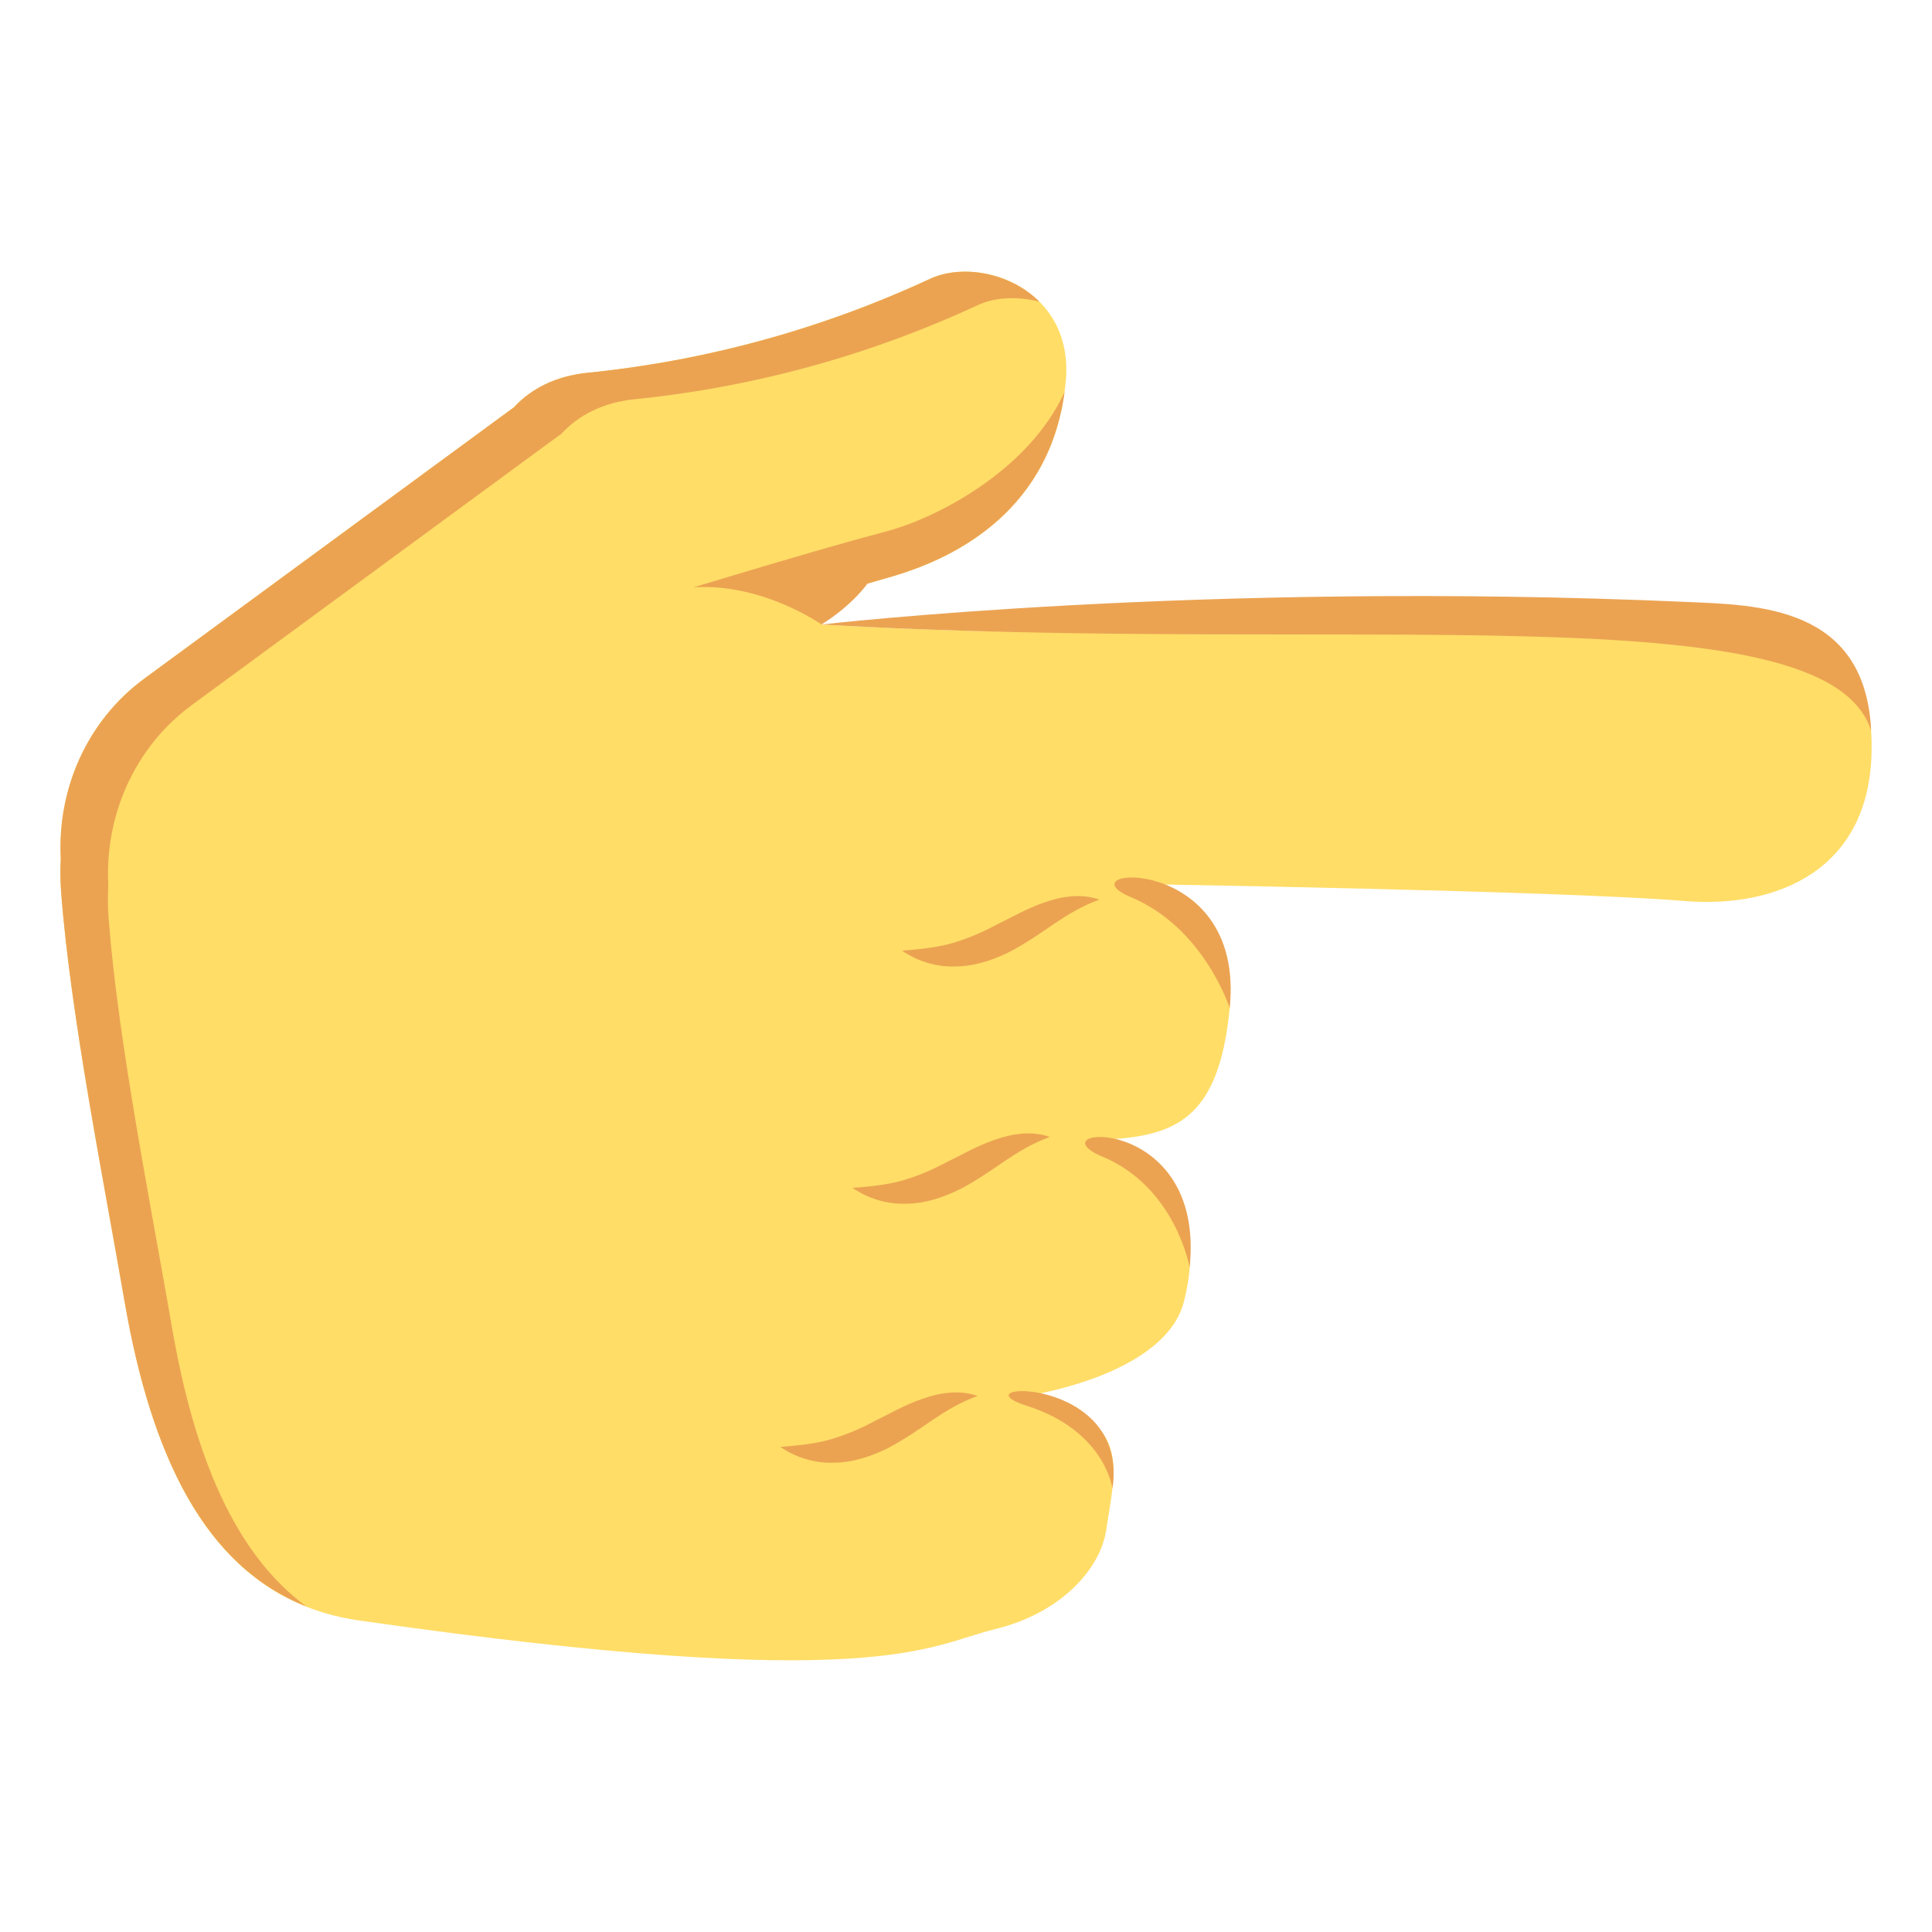
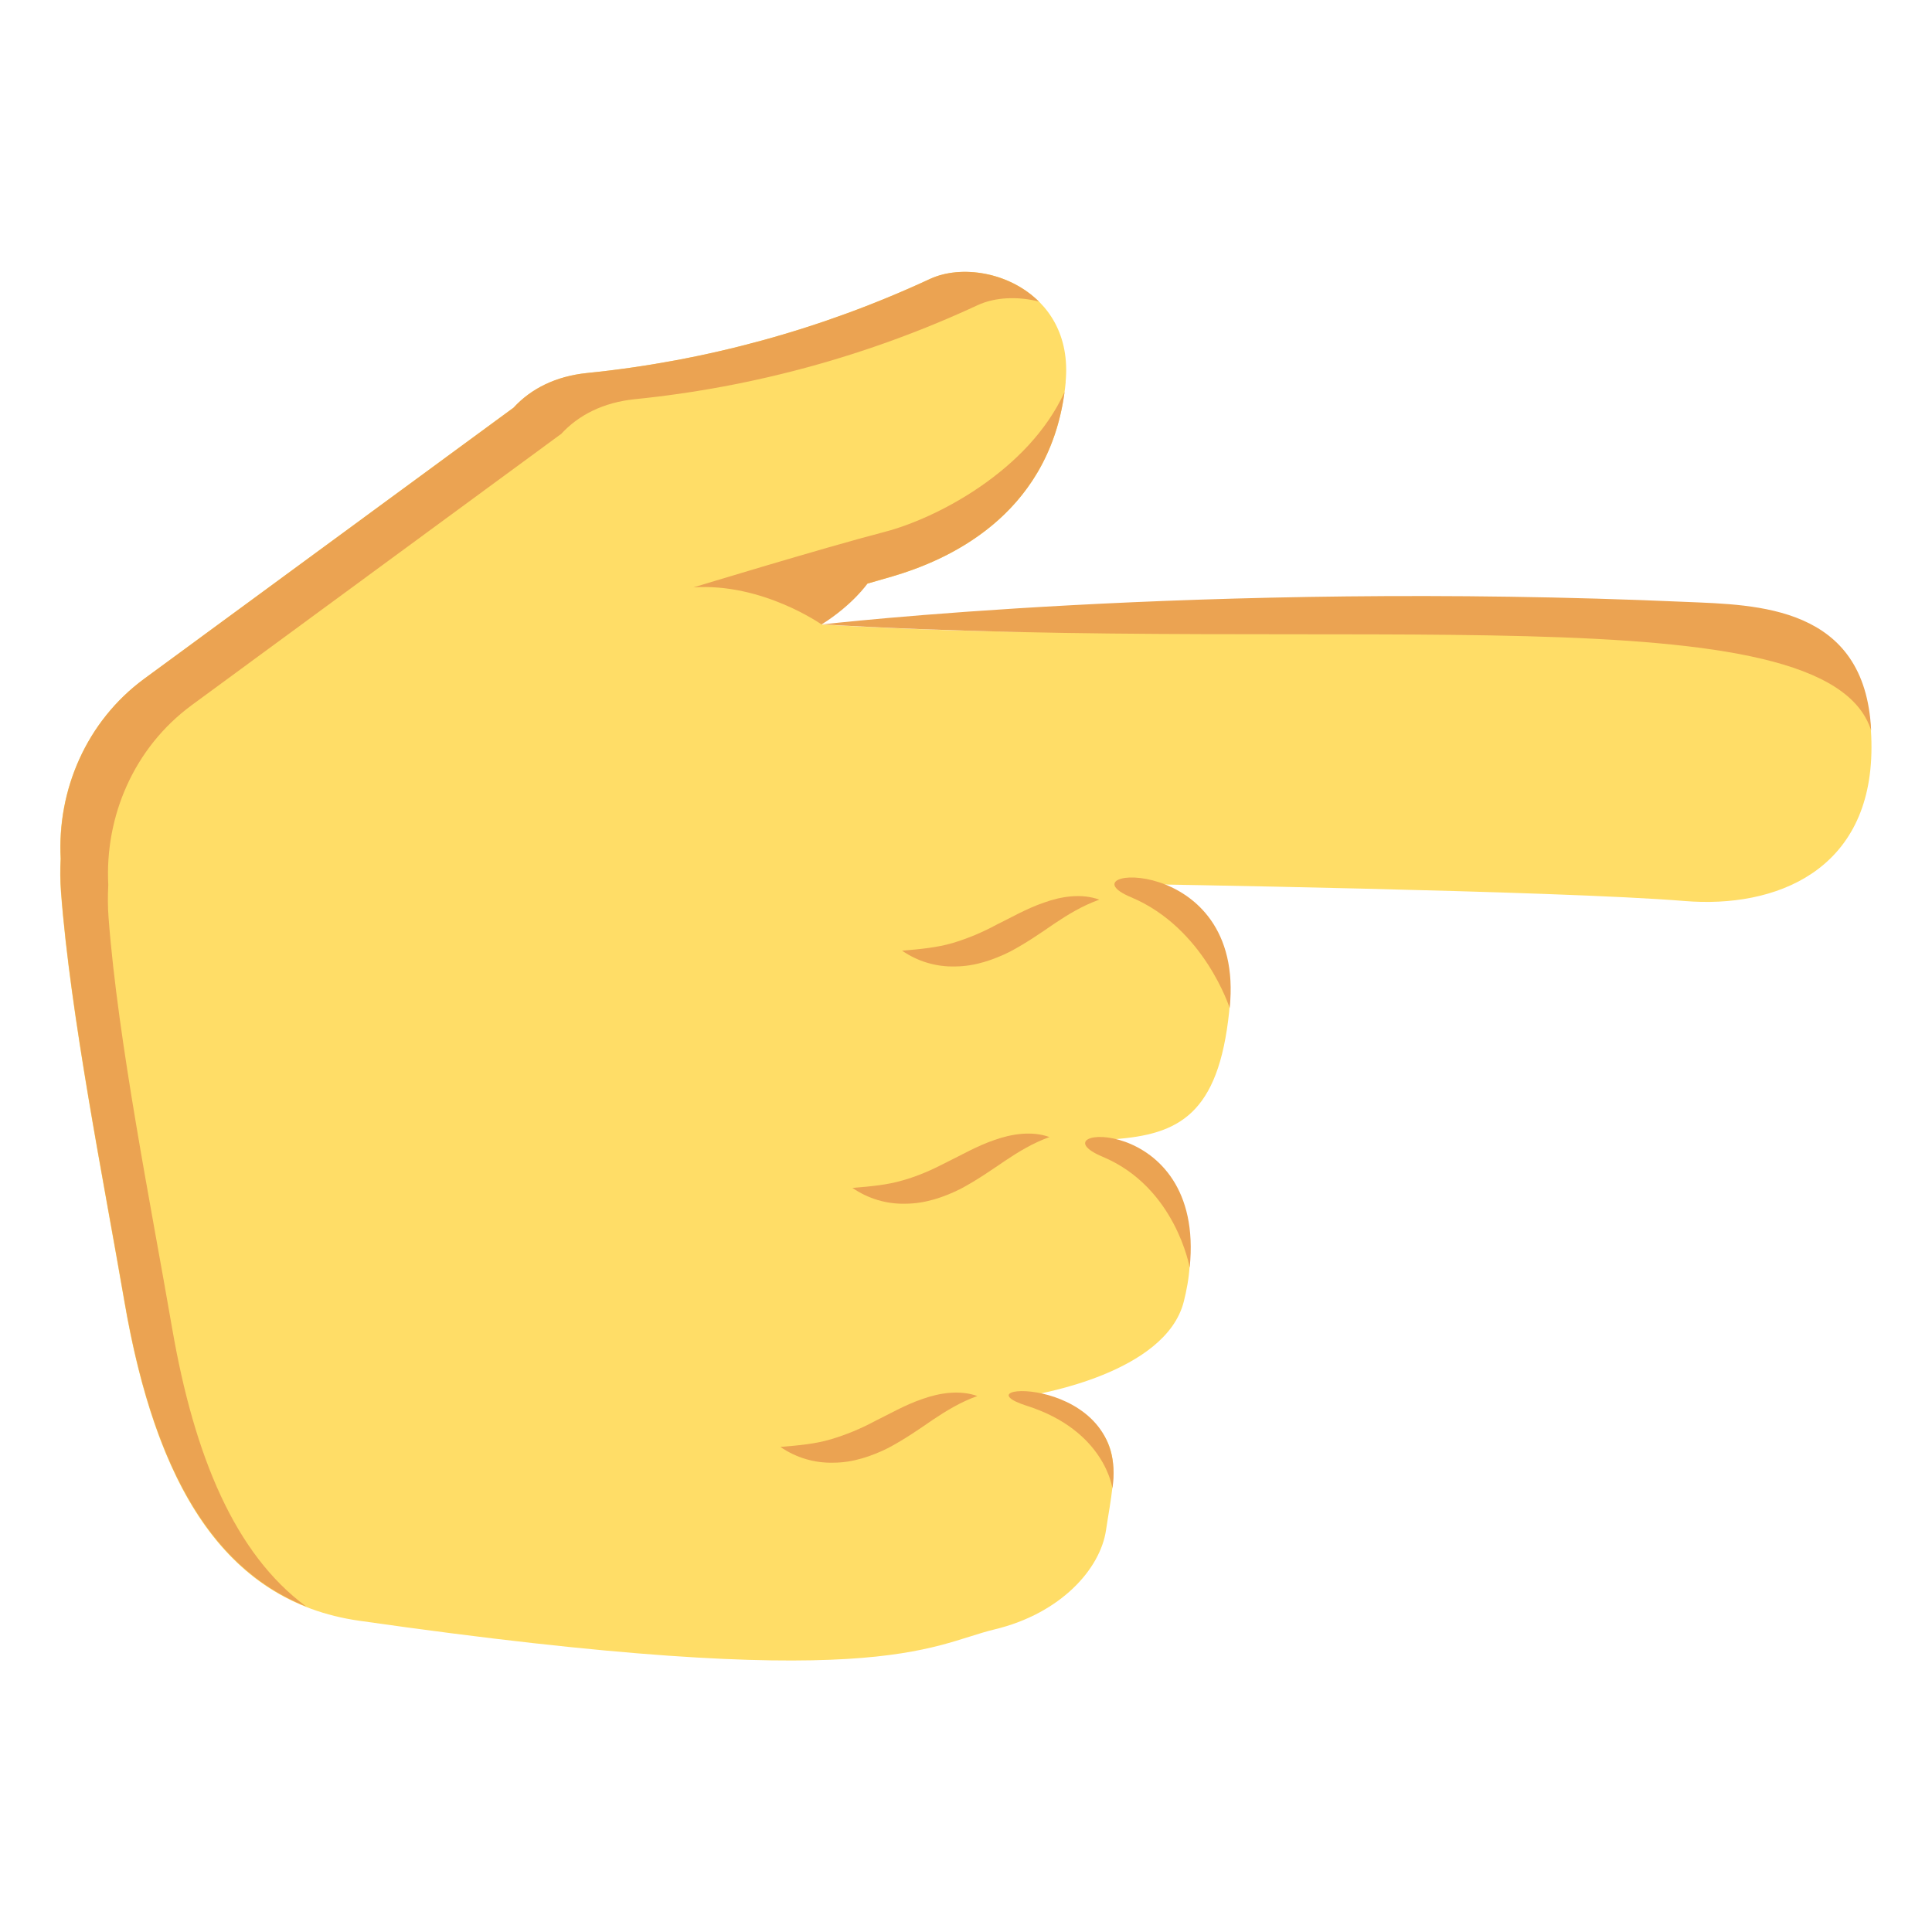
<svg xmlns="http://www.w3.org/2000/svg" width="64" height="64" viewBox="0 0 64 64">
-   <path fill="#FFDD67" d="M35.304 12.646c-.418 4.445-3.977 5.928-5.736 6.447l-.832.24s-.572.498-1.473 1.131c-.014.074-.033.148-.049.223 0 0 7.752.465 10.305.113 2.822-.391 15.242-.387 18.287-.549 3.583-.189 6.194.459 6.194 4.504 0 4.092-3.172 5.342-6.194 5.092-4.166-.344-18.258-.563-18.258-.563 1.818.436 3.486 1.223 3.176 4.217-.355 3.428-1.684 4.076-3.814 4.232 2.883 1.682 2.668 3.961 2.311 5.377-.604 2.393-4.914 3.059-4.914 3.082 3.201.939 2.645 2.422 2.336 4.498-.189 1.268-1.484 2.748-3.688 3.279-2.207.533-3.836 2.174-21.049-.287-4.52-.646-6.746-4.592-7.775-10.547-.693-4.023-1.797-9.512-2.107-13.604a8.666 8.666 0 0 1-.01-1.092c-.119-2.268.848-4.549 2.766-5.959l12.191-8.949c.016-.01.031-.018.045-.029.584-.639 1.406-1.045 2.43-1.152a35.39 35.39 0 0 0 11.369-3.117c1.659-.765 4.782.334 4.489 3.413z" />
-   <path fill="#EBA352" d="M36.851 49.308c.57-3.816-5.295-3.523-2.828-2.736 2.585.825 2.828 2.736 2.828 2.736zM39.409 41.987c.535-5.209-5.271-4.67-2.885-3.67 2.422 1.014 2.885 3.67 2.885 3.67zM40.735 33.394c.533-5.211-5.654-4.672-3.268-3.672 2.423 1.015 3.268 3.672 3.268 3.672z" />
+   <path fill="#FFDD67" d="M35.304 12.646c-.418 4.445-3.977 5.928-5.736 6.447l-.832.24s-.572.498-1.473 1.13c-.014.075-.033.15-.05.224 0 0 7.753.465 10.306.113 2.82-.39 15.24-.387 18.282-.55 3.583-.188 6.194.46 6.194 4.505 0 4.092-3.173 5.342-6.195 5.092-4.165-.344-18.257-.563-18.257-.563 1.818.436 3.486 1.223 3.176 4.217-.355 3.43-1.684 4.08-3.814 4.237 2.882 1.682 2.667 3.96 2.31 5.377-.604 2.394-4.914 3.06-4.914 3.083 3.2.94 2.645 2.422 2.336 4.498-.19 1.27-1.486 2.75-3.69 3.28-2.207.533-3.836 2.174-21.05-.287-4.52-.646-6.745-4.592-7.774-10.547-.692-4.023-1.796-9.512-2.106-13.604a8.666 8.666 0 0 1-.01-1.09c-.12-2.27.85-4.55 2.767-5.96l12.19-8.95c.017-.01.032-.017.046-.028.585-.64 1.407-1.045 2.43-1.152A35.39 35.39 0 0 0 30.81 9.24c1.66-.766 4.78.333 4.49 3.412z" />
+   <path fill="#EBA352" d="M36.85 49.308c.57-3.816-5.294-3.523-2.827-2.736 2.585.825 2.828 2.736 2.828 2.736zm2.56-7.32c.534-5.21-5.272-4.67-2.886-3.67 2.422 1.013 2.885 3.67 2.885 3.67zm1.325-8.594c.533-5.21-5.654-4.672-3.268-3.672 2.423 1.015 3.268 3.672 3.268 3.672z" />
  <g fill="#EBA352">
-     <path d="M27.214 20.687s12.596-1.457 28.639-.748c2.335.104 5.938.113 6.13 4.266-1.473-4.663-17.386-2.497-34.769-3.518z" />
-     <path d="M34.429 9.993c-.721-.186-1.469-.148-2.041.115a35.39 35.39 0 0 1-11.369 3.117c-1.023.107-1.846.514-2.43 1.152-.014.012-.029.02-.045.029l-12.191 8.95c-1.918 1.41-2.885 3.691-2.766 5.959-.018.359-.02.723.01 1.092.311 4.092 1.414 9.58 2.107 13.604.736 4.25 2.086 7.469 4.438 9.201-3.352-1.328-5.125-4.957-6.012-10.076-.693-4.023-1.797-9.512-2.107-13.604a8.666 8.666 0 0 1-.01-1.092c-.119-2.268.848-4.549 2.766-5.959l12.191-8.949c.016-.01.031-.018.045-.029.584-.639 1.406-1.045 2.43-1.152a35.39 35.39 0 0 0 11.369-3.117c1.031-.475 2.623-.231 3.615.759z" />
+     <path d="M27.214 20.687s12.596-1.457 28.64-.748c2.334.1 5.937.11 6.13 4.26-1.474-4.662-17.387-2.496-34.77-3.517z" />
+     <path d="M34.43 9.993c-.722-.186-1.47-.148-2.042.115a35.39 35.39 0 0 1-11.37 3.117c-1.022.107-1.845.514-2.43 1.152-.013.012-.028.02-.044.03l-12.19 8.95c-1.92 1.41-2.886 3.69-2.767 5.958-.018.36-.02.723.01 1.092.31 4.092 1.414 9.58 2.107 13.604.736 4.25 2.086 7.47 4.438 9.206-3.352-1.33-5.125-4.958-6.012-10.076-.693-4.024-1.797-9.513-2.107-13.605a8.666 8.666 0 0 1-.01-1.092c-.12-2.267.848-4.55 2.766-5.96l12.19-8.947c.012-.01.03-.018.04-.03.585-.638 1.407-1.044 2.43-1.15a35.39 35.39 0 0 0 11.37-3.118c1.03-.475 2.623-.23 3.615.76z" />
  </g>
-   <path fill="#EBA352" d="M22.972 19.458s4.309-1.313 6.338-1.84c1.691-.438 4.76-2.014 5.955-4.633-.563 4.182-3.984 5.602-5.697 6.107l-.832.24s-.479.701-1.521 1.354c-.001.001-1.96-1.382-4.243-1.228zM36.415 29.802c-.578.209-1.026.487-1.487.794-.454.313-.927.641-1.466.927-.542.27-1.165.488-1.811.492a2.942 2.942 0 0 1-1.768-.523c.613-.05 1.158-.104 1.664-.25a7.652 7.652 0 0 0 1.46-.608c.491-.238.993-.535 1.576-.734.57-.208 1.248-.312 1.832-.098zM34.776 37.663c-.578.209-1.026.486-1.487.793-.454.313-.927.641-1.466.928-.542.27-1.165.487-1.811.49a2.948 2.948 0 0 1-1.768-.523c.613-.05 1.158-.104 1.664-.25.504-.146.977-.35 1.46-.607.491-.238.993-.535 1.576-.734.572-.206 1.248-.31 1.832-.097zM32.382 46.243c-.578.209-1.026.486-1.487.793-.454.313-.926.641-1.465.927-.542.271-1.165.488-1.81.491a2.948 2.948 0 0 1-1.768-.523c.613-.05 1.158-.104 1.664-.25a7.639 7.639 0 0 0 1.459-.607c.49-.238.993-.535 1.576-.734.57-.206 1.247-.31 1.831-.097z" />
+   <path fill="#EBA352" d="M22.972 19.458s4.31-1.313 6.338-1.84c1.69-.438 4.76-2.014 5.955-4.633-.563 4.182-3.984 5.602-5.697 6.107l-.832.24s-.48.7-1.52 1.354c-.002 0-1.96-1.382-4.244-1.228zm13.443 10.344c-.578.21-1.026.487-1.487.794-.454.313-.927.64-1.466.927-.542.27-1.165.488-1.81.492a2.942 2.942 0 0 1-1.77-.523c.614-.05 1.16-.104 1.665-.25a7.652 7.652 0 0 0 1.46-.608c.49-.238.993-.535 1.576-.734.57-.208 1.248-.312 1.832-.098zm-1.64 7.86c-.577.21-1.025.487-1.486.794-.46.313-.93.64-1.47.928-.54.27-1.166.487-1.81.49a2.948 2.948 0 0 1-1.77-.523c.613-.05 1.16-.1 1.664-.25.504-.14.977-.35 1.46-.602.49-.238.993-.535 1.576-.734.573-.205 1.25-.31 1.833-.096zm-2.393 8.58c-.578.21-1.026.487-1.487.794-.454.313-.926.64-1.465.927-.542.27-1.165.488-1.81.49a2.948 2.948 0 0 1-1.768-.522c.613-.05 1.158-.1 1.664-.25a7.64 7.64 0 0 0 1.46-.602c.49-.238.992-.535 1.575-.734.57-.205 1.25-.31 1.836-.096z" />
</svg>
